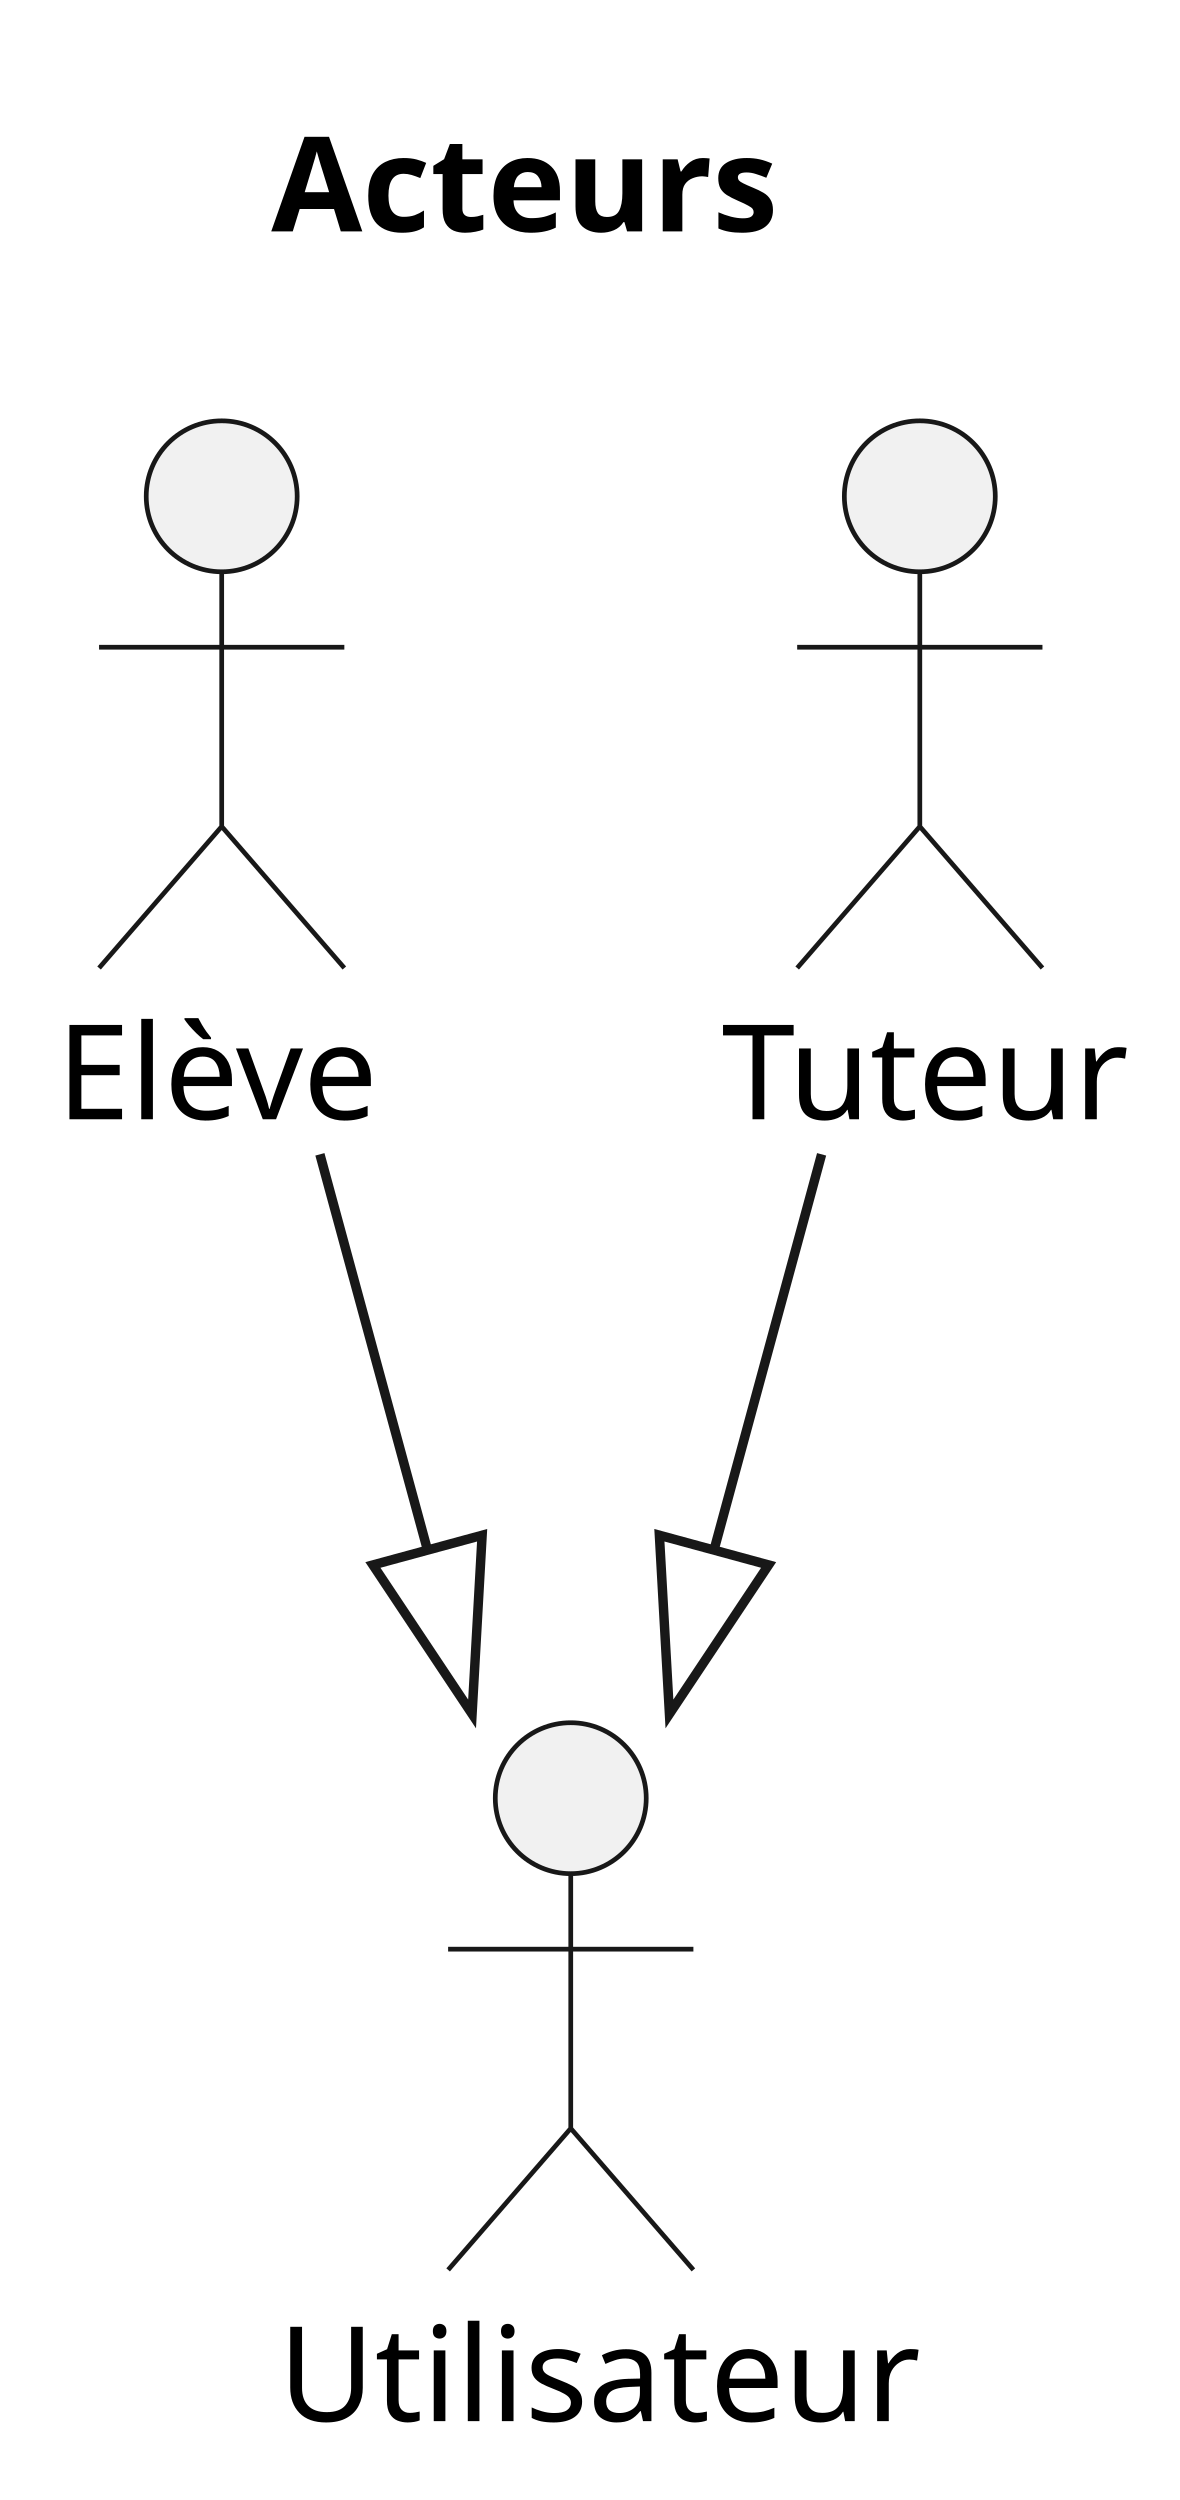
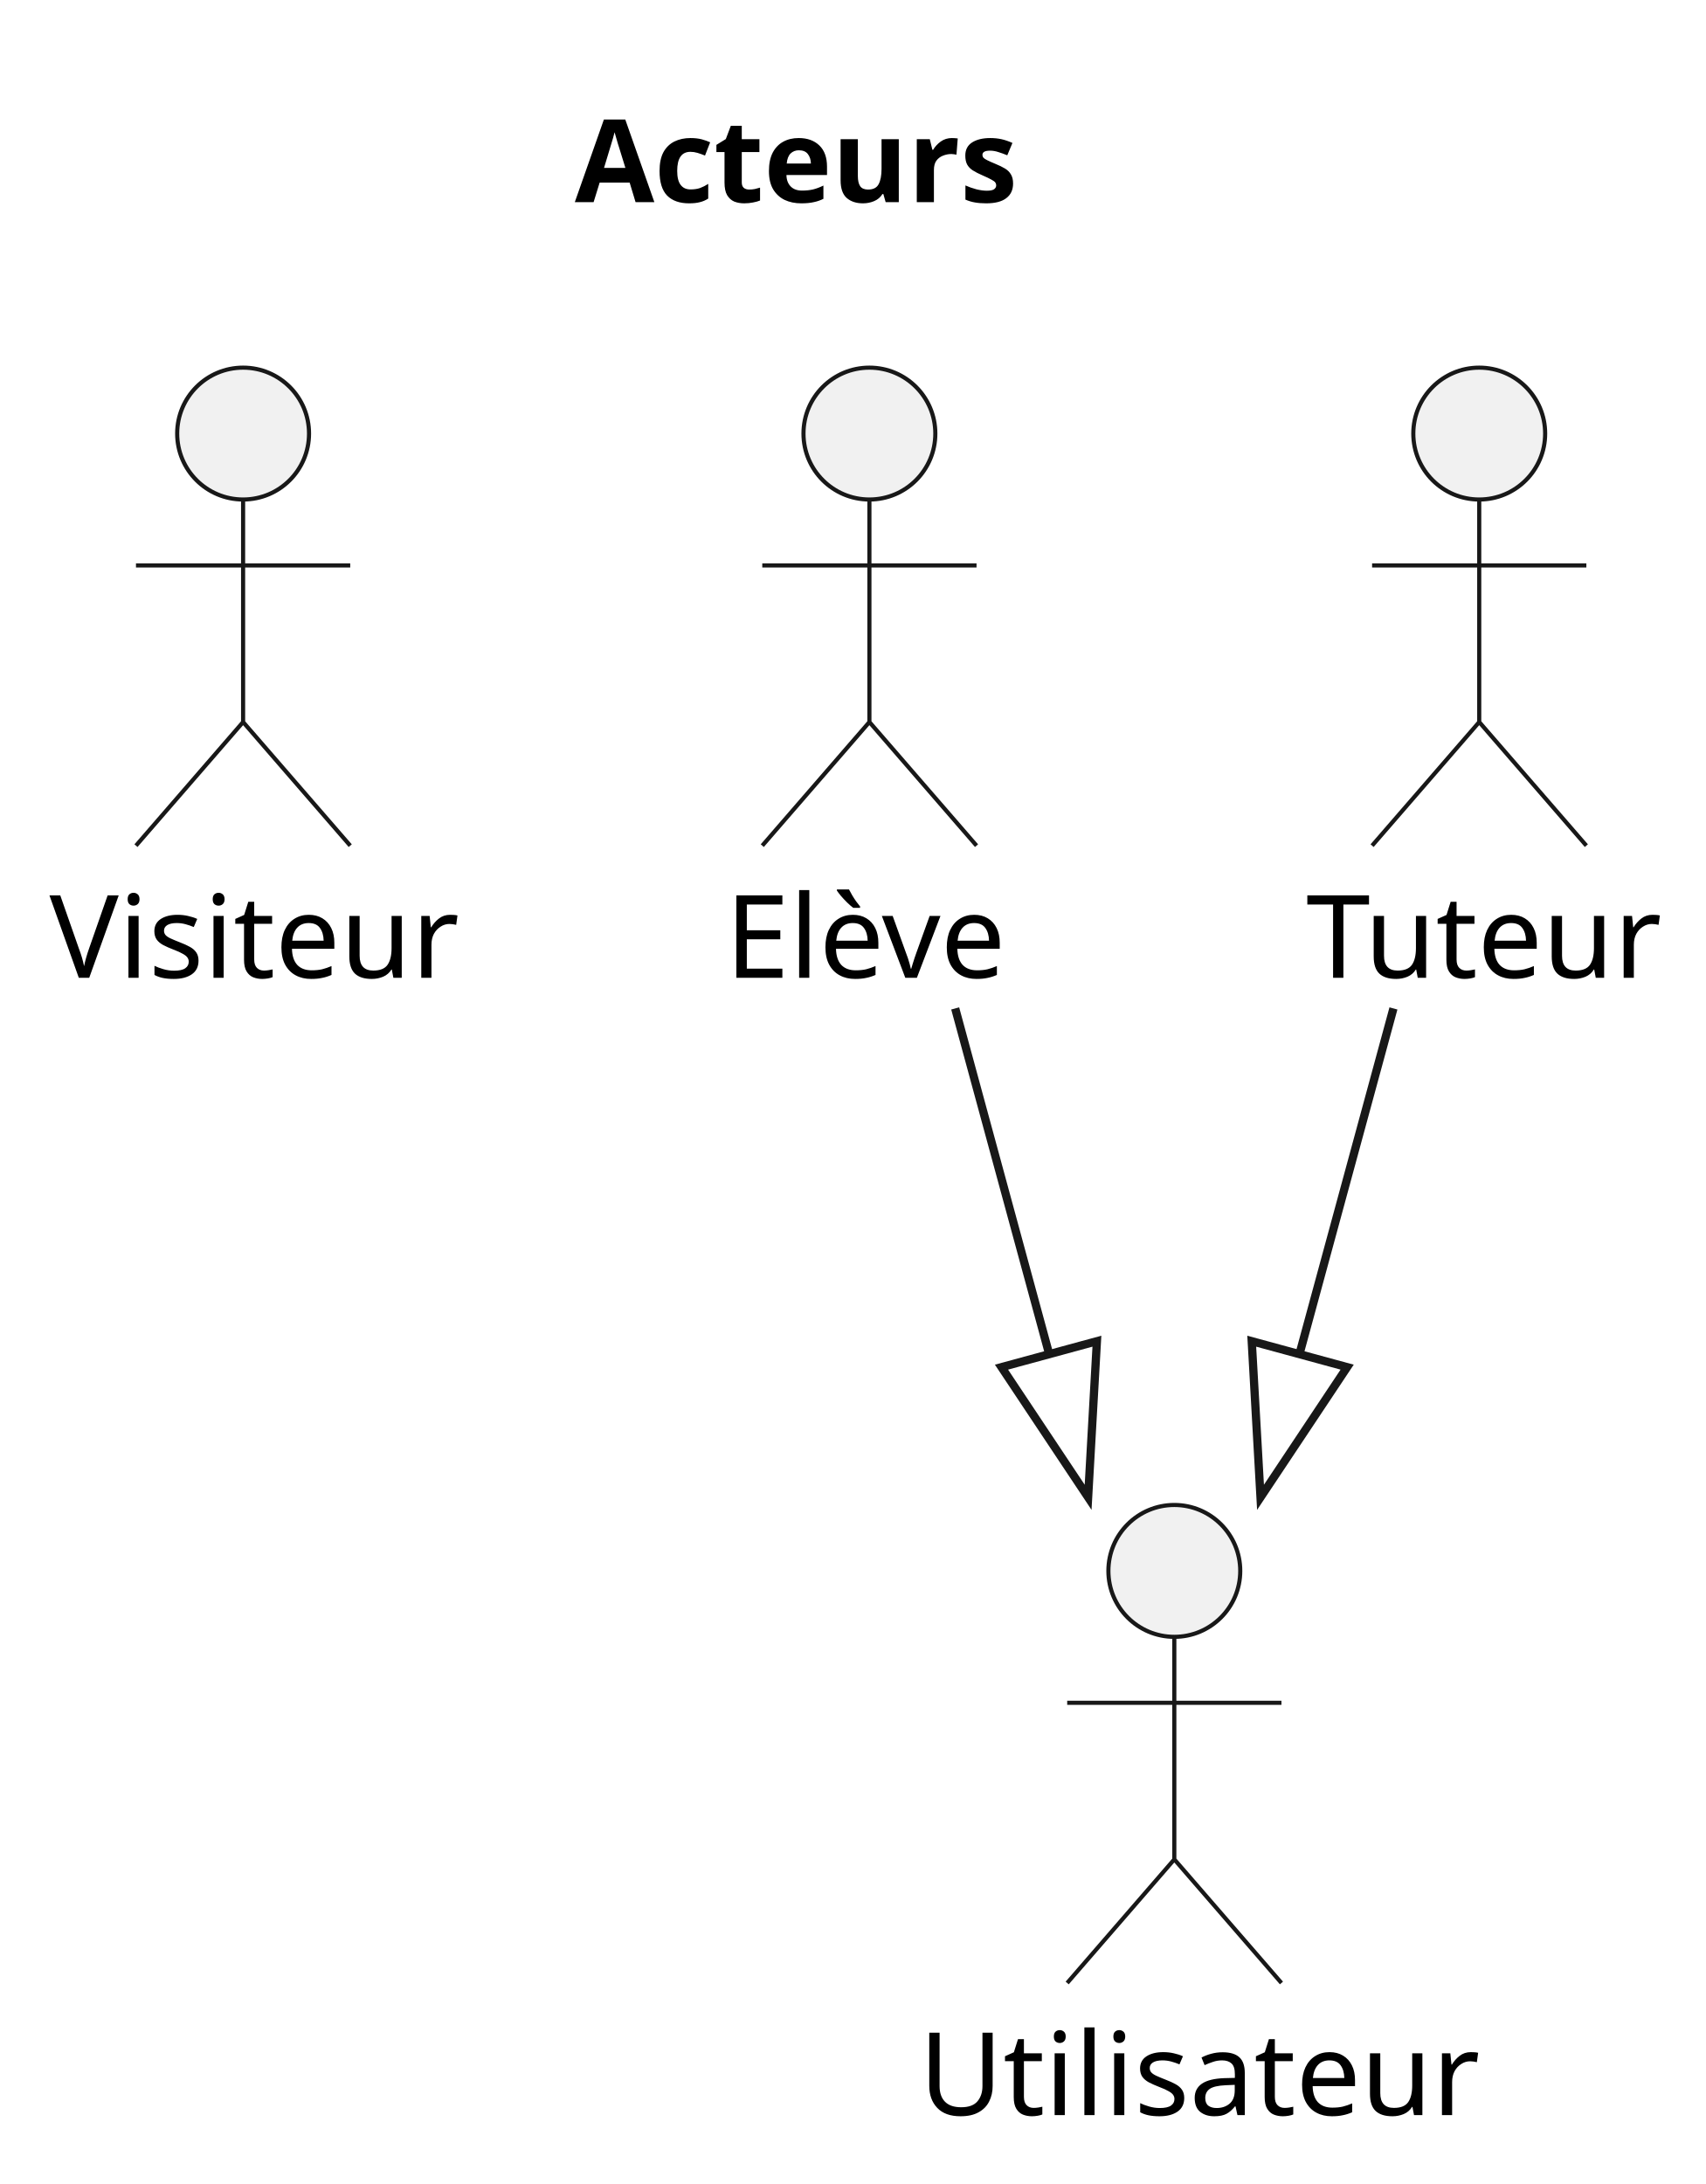
- <svg xmlns="http://www.w3.org/2000/svg" contentStyleType="text/css" height="265px" preserveAspectRatio="none" style="width:125px;height:265px;background:#FFFFFF;" version="1.1" viewBox="0 0 125 265" width="125px" zoomAndPan="magnify">
+ <svg xmlns="http://www.w3.org/2000/svg" contentStyleType="text/css" height="265px" preserveAspectRatio="none" style="width:207px;height:265px;background:#FFFFFF;" version="1.1" viewBox="0 0 207 265" width="207px" zoomAndPan="magnify">
  <defs />
  <g>
-     <text fill="#000000" font-family="sans-serif" font-size="14" font-weight="bold" lengthAdjust="spacing" textLength="54" x="28.75" y="24.533">Acteurs</text>
+     <text fill="#000000" font-family="sans-serif" font-size="14" font-weight="bold" lengthAdjust="spacing" textLength="54" x="69.75" y="24.533">Acteurs</text>
+     <g id="elem_visitor">
+       <ellipse cx="29.5" cy="52.609" fill="#F1F1F1" rx="8" ry="8" style="stroke:#181818;stroke-width:0.5;" />
+       <path d="M29.5,60.609 L29.5,87.609 M16.5,68.609 L42.5,68.609 M29.5,87.609 L16.5,102.609 M29.5,87.609 L42.5,102.609 " fill="none" style="stroke:#181818;stroke-width:0.5;" />
+       <text fill="#000000" font-family="sans-serif" font-size="14" lengthAdjust="spacing" textLength="47" x="6" y="118.643">Visiteur</text>
+     </g>
    <g id="elem_student">
-       <ellipse cx="23.5" cy="52.609" fill="#F1F1F1" rx="8" ry="8" style="stroke:#181818;stroke-width:0.5;" />
-       <path d="M23.5,60.609 L23.5,87.609 M10.5,68.609 L36.5,68.609 M23.5,87.609 L10.5,102.609 M23.5,87.609 L36.5,102.609 " fill="none" style="stroke:#181818;stroke-width:0.5;" />
-       <text fill="#000000" font-family="sans-serif" font-size="14" lengthAdjust="spacing" textLength="35" x="6" y="118.643">Elève</text>
+       <ellipse cx="105.5" cy="52.609" fill="#F1F1F1" rx="8" ry="8" style="stroke:#181818;stroke-width:0.5;" />
+       <path d="M105.5,60.609 L105.5,87.609 M92.5,68.609 L118.5,68.609 M105.5,87.609 L92.5,102.609 M105.5,87.609 L118.5,102.609 " fill="none" style="stroke:#181818;stroke-width:0.5;" />
+       <text fill="#000000" font-family="sans-serif" font-size="14" lengthAdjust="spacing" textLength="35" x="88" y="118.643">Elève</text>
    </g>
    <g id="elem_tutor">
-       <ellipse cx="97.5" cy="52.609" fill="#F1F1F1" rx="8" ry="8" style="stroke:#181818;stroke-width:0.5;" />
-       <path d="M97.5,60.609 L97.5,87.609 M84.5,68.609 L110.5,68.609 M97.5,87.609 L84.5,102.609 M97.5,87.609 L110.5,102.609 " fill="none" style="stroke:#181818;stroke-width:0.5;" />
-       <text fill="#000000" font-family="sans-serif" font-size="14" lengthAdjust="spacing" textLength="42" x="76.5" y="118.643">Tuteur</text>
+       <ellipse cx="179.5" cy="52.609" fill="#F1F1F1" rx="8" ry="8" style="stroke:#181818;stroke-width:0.5;" />
+       <path d="M179.5,60.609 L179.5,87.609 M166.5,68.609 L192.5,68.609 M179.5,87.609 L166.5,102.609 M179.5,87.609 L192.5,102.609 " fill="none" style="stroke:#181818;stroke-width:0.5;" />
+       <text fill="#000000" font-family="sans-serif" font-size="14" lengthAdjust="spacing" textLength="42" x="158.5" y="118.643">Tuteur</text>
    </g>
    <g id="elem_user">
-       <ellipse cx="60.5" cy="190.609" fill="#F1F1F1" rx="8" ry="8" style="stroke:#181818;stroke-width:0.5;" />
-       <path d="M60.5,198.609 L60.5,225.609 M47.5,206.609 L73.5,206.609 M60.5,225.609 L47.5,240.609 M60.5,225.609 L73.5,240.609 " fill="none" style="stroke:#181818;stroke-width:0.5;" />
-       <text fill="#000000" font-family="sans-serif" font-size="14" lengthAdjust="spacing" textLength="62" x="29.5" y="256.643">Utilisateur</text>
+       <ellipse cx="142.5" cy="190.609" fill="#F1F1F1" rx="8" ry="8" style="stroke:#181818;stroke-width:0.5;" />
+       <path d="M142.5,198.609 L142.5,225.609 M129.5,206.609 L155.5,206.609 M142.5,225.609 L129.5,240.609 M142.5,225.609 L155.5,240.609 " fill="none" style="stroke:#181818;stroke-width:0.5;" />
+       <text fill="#000000" font-family="sans-serif" font-size="14" lengthAdjust="spacing" textLength="62" x="111.5" y="256.643">Utilisateur</text>
    </g>
    <g id="link_student_user">
-       <path d="M33.91,122.359 C38.95,140.899 40.267,145.74 45.317,164.31 " fill="none" id="student-to-user" style="stroke:#181818;stroke-width:1.0;" />
-       <polygon fill="none" points="50.04,181.679,51.106,162.736,39.527,165.885,50.04,181.679" style="stroke:#181818;stroke-width:1.0;" />
+       <path d="M115.91,122.359 C120.95,140.899 122.267,145.74 127.317,164.31 " fill="none" id="student-to-user" style="stroke:#181818;stroke-width:1.0;" />
+       <polygon fill="none" points="132.04,181.679,133.106,162.736,121.527,165.885,132.04,181.679" style="stroke:#181818;stroke-width:1.0;" />
    </g>
    <g id="link_tutor_user">
-       <path d="M87.09,122.359 C82.05,140.899 80.733,145.74 75.683,164.31 " fill="none" id="tutor-to-user" style="stroke:#181818;stroke-width:1.0;" />
-       <polygon fill="none" points="70.96,181.679,81.473,165.885,69.894,162.736,70.96,181.679" style="stroke:#181818;stroke-width:1.0;" />
+       <path d="M169.09,122.359 C164.05,140.899 162.733,145.74 157.683,164.31 " fill="none" id="tutor-to-user" style="stroke:#181818;stroke-width:1.0;" />
+       <polygon fill="none" points="152.96,181.679,163.473,165.885,151.894,162.736,152.96,181.679" style="stroke:#181818;stroke-width:1.0;" />
    </g>
  </g>
</svg>
